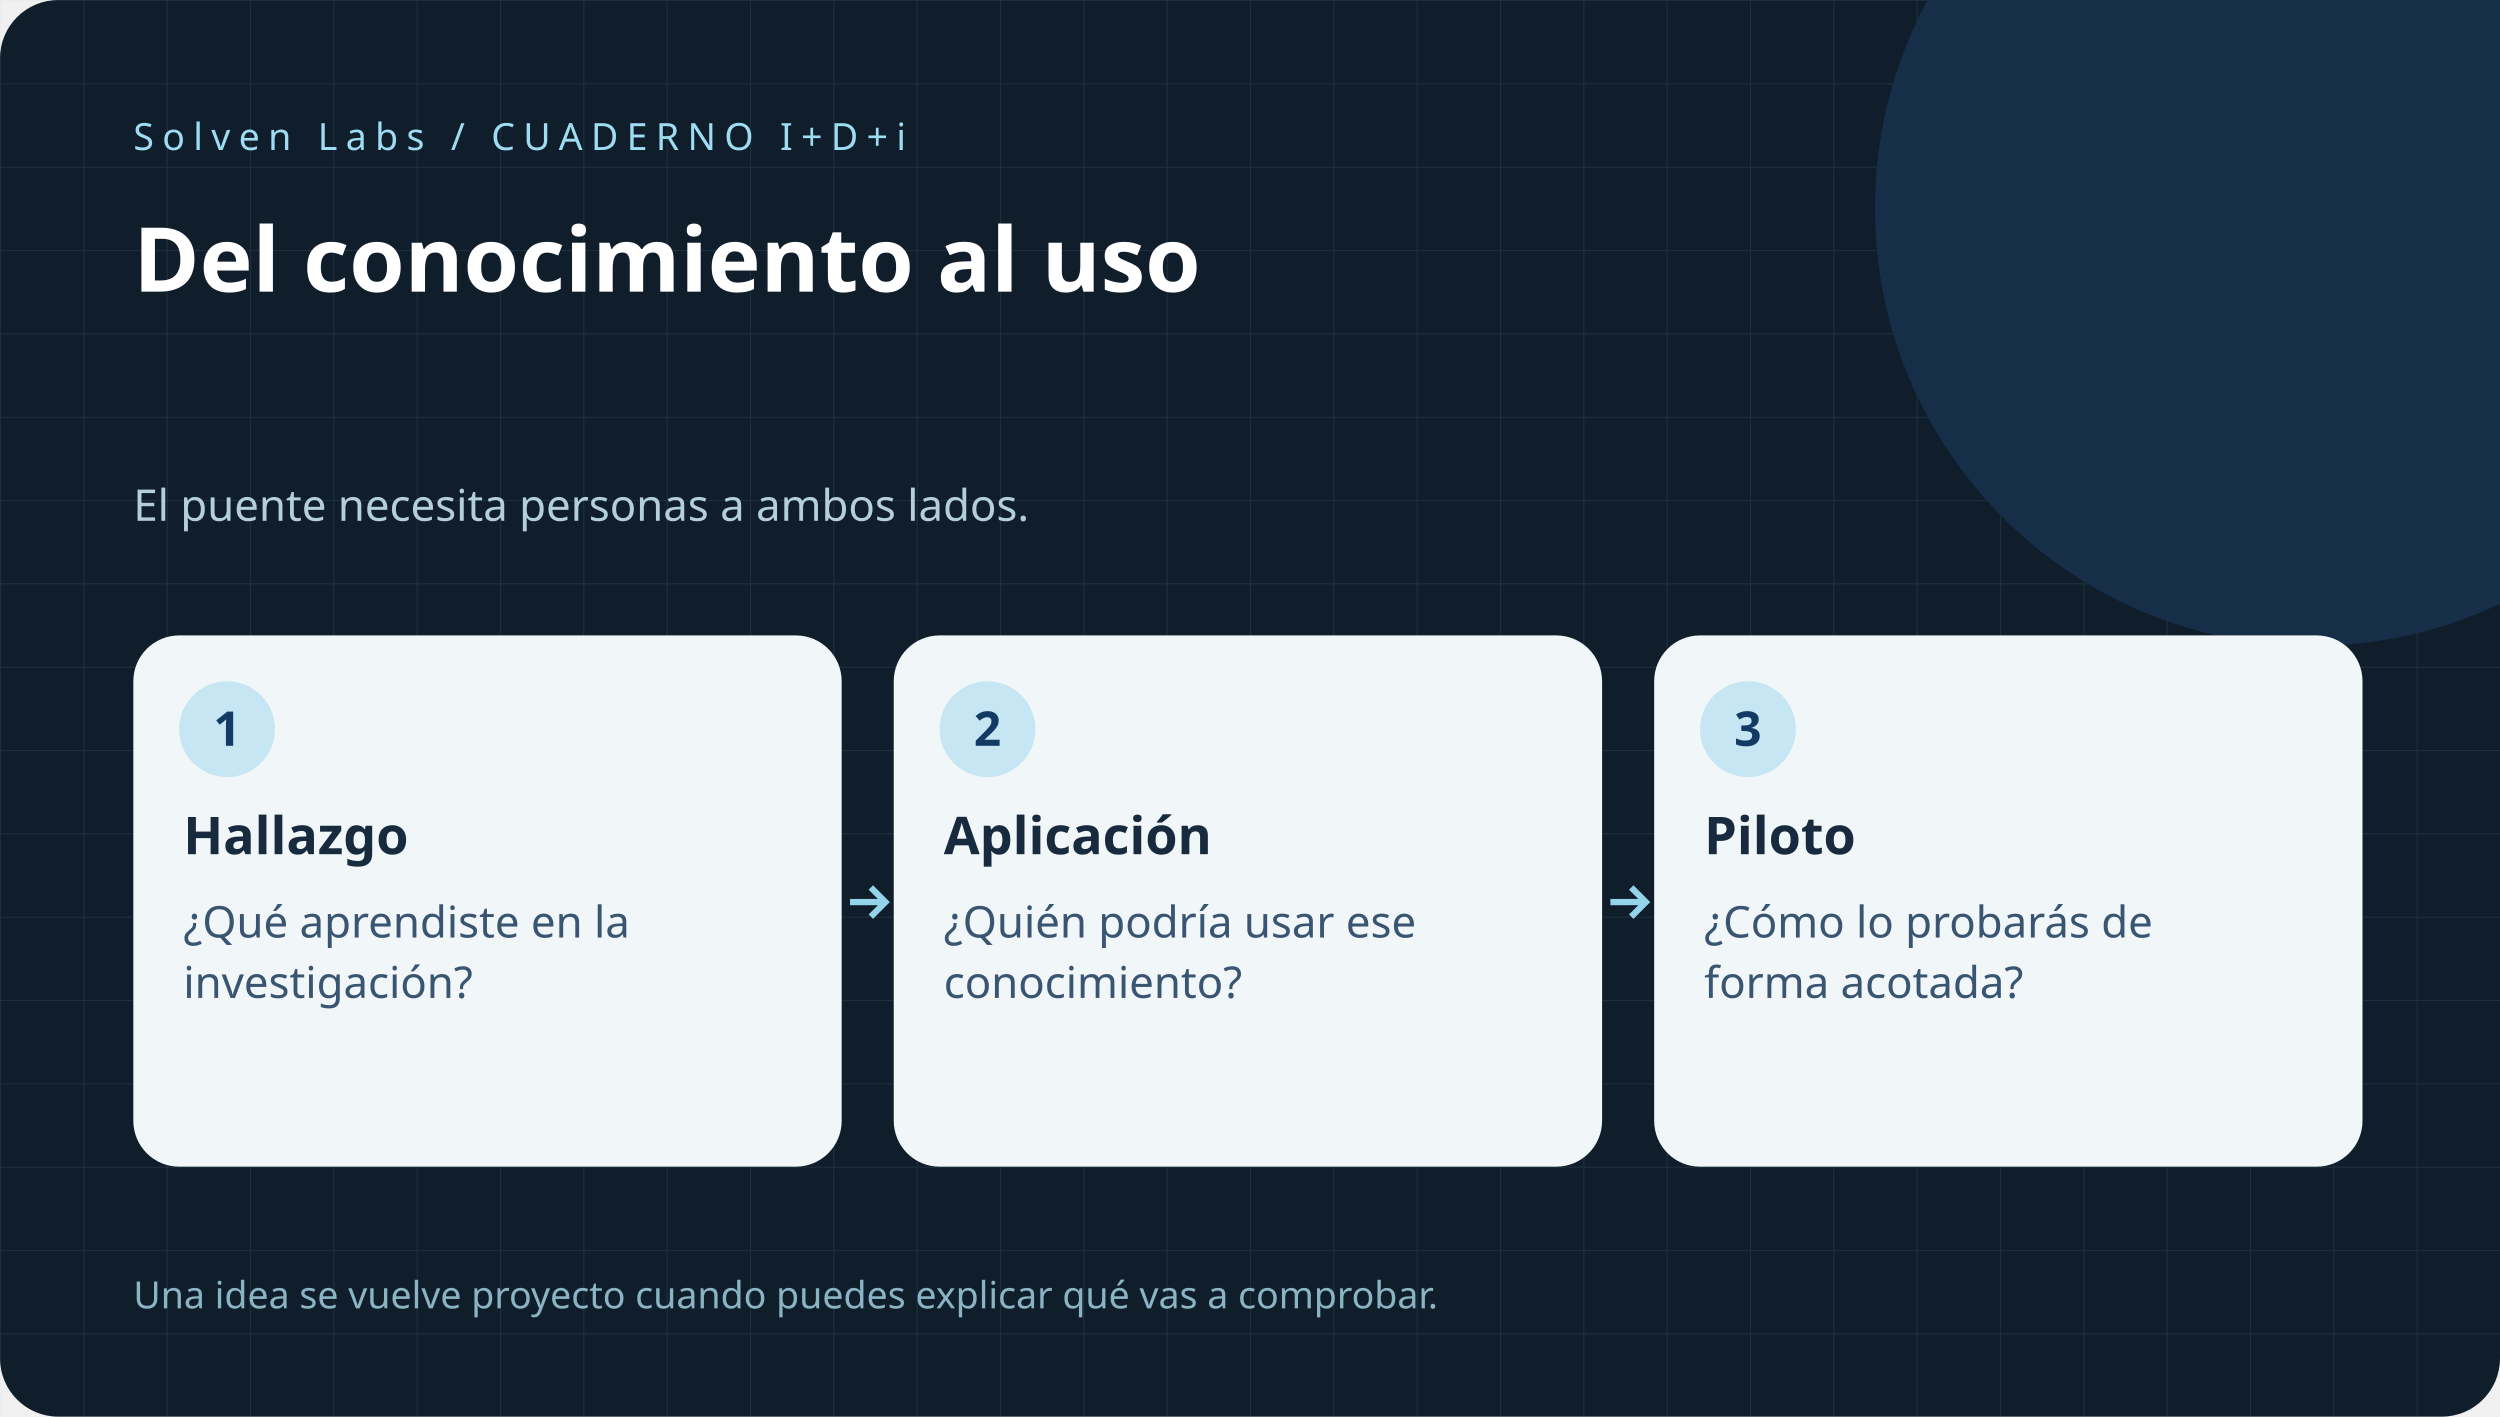
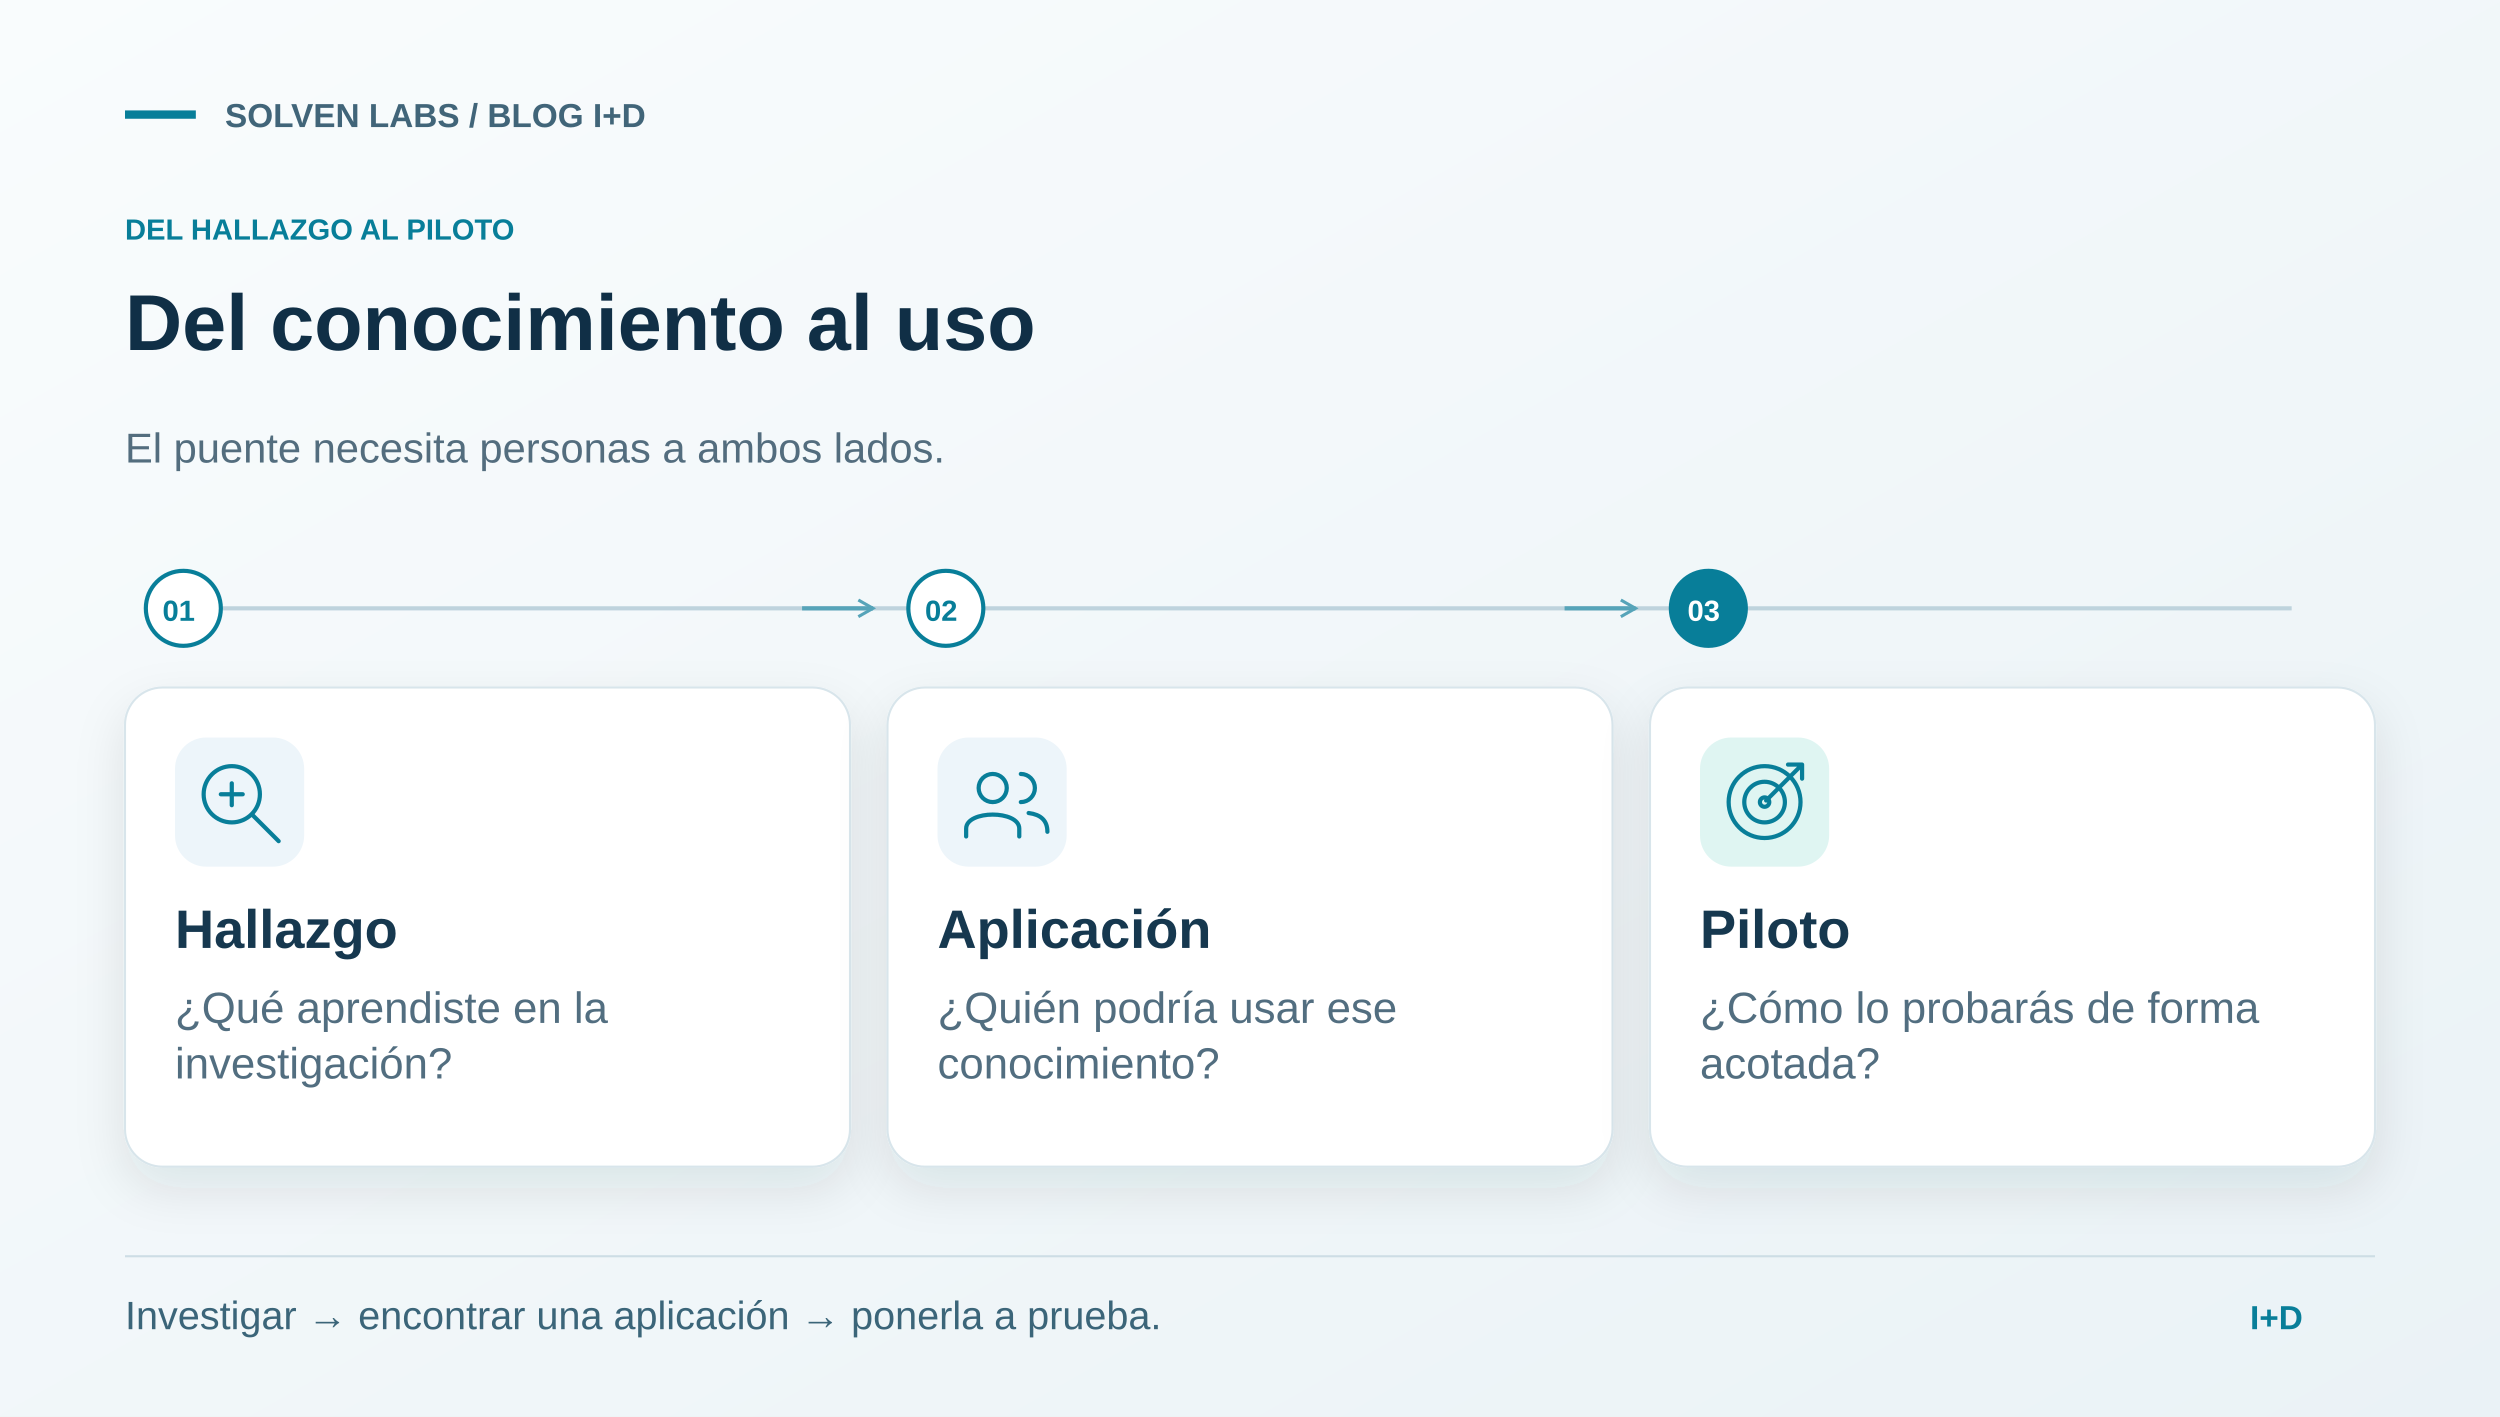
- <svg xmlns="http://www.w3.org/2000/svg" viewBox="0 0 1200 680" role="img">
+ <svg xmlns="http://www.w3.org/2000/svg" viewBox="0 0 1200 680" role="img" aria-labelledby="title desc">
  <defs>
-     <pattern id="g" width="40" height="40" patternUnits="userSpaceOnUse">
-       <path d="M40 0H0V40" fill="none" stroke="#a4d9ec" stroke-opacity=".09" />
-     </pattern>
+     <linearGradient id="paper" x2="1" y2="1">
+       <stop stop-color="#f9fcfd" />
+       <stop offset="1" stop-color="#eaf2f6" />
+     </linearGradient>
+     <linearGradient id="night" x2="1" y2="1">
+       <stop stop-color="#102d45" />
+       <stop offset="1" stop-color="#061b2b" />
+     </linearGradient>
+     <linearGradient id="glass" x2="0" y2="1">
+       <stop stop-color="#fff" stop-opacity=".12" />
+       <stop offset="1" stop-color="#fff" stop-opacity=".025" />
+     </linearGradient>
+     <filter id="shadow" x="-30%" y="-30%" width="160%" height="180%">
+       <feDropShadow dx="0" dy="10" stdDeviation="12" flood-color="#052d45" flood-opacity=".1" />
+     </filter>
+     <marker id="arrow" viewBox="0 0 10 10" refX="8" refY="5" markerWidth="5" markerHeight="5" orient="auto">
+       <path d="m1 1 7 4-7 4" fill="none" stroke="#56a4b9" stroke-width="1.5" />
+     </marker>
  </defs>
-   <rect width="1200" height="680" rx="28" fill="#101e2c" />
-   <rect width="1200" height="680" fill="url(#g)" />
-   <circle cx="1110" cy="100" r="210" fill="#162e48" />
-   <text x="64" y="72" font-family="sans-serif" font-size="18" letter-spacing="4" fill="#9edcf2">Solven Labs / CUADERNO I+D+i</text>
-   <text x="64" y="140" font-family="sans-serif" font-size="43" font-weight="700" fill="#fff">Del conocimiento al uso</text>
-   <text x="64" y="250" font-family="sans-serif" font-size="21" fill="#b4cfd9">El puente necesita personas a ambos lados.</text>
-   <rect x="64" y="305" width="340" height="255" rx="22" fill="#f1f7f9" />
-   <circle cx="109" cy="350" r="23" fill="#c5e6f2" />
-   <text x="109" y="358" text-anchor="middle" font-family="sans-serif" font-weight="700" font-size="23" fill="#123a64">1</text>
-   <text x="88" y="410" font-family="sans-serif" font-size="25" font-weight="700" fill="#172a3e">Hallazgo</text>
-   <text x="88" y="450" font-family="sans-serif" font-size="21" fill="#3a5572">¿Qué aprendiste en la</text>
-   <text x="88" y="479" font-family="sans-serif" font-size="21" fill="#3a5572">investigación?</text>
-   <path d="M408 433h17m-7-7 7 7-7 7" fill="none" stroke="#93d4eb" stroke-width="3" />
-   <rect x="429" y="305" width="340" height="255" rx="22" fill="#f1f7f9" />
-   <circle cx="474" cy="350" r="23" fill="#c5e6f2" />
-   <text x="474" y="358" text-anchor="middle" font-family="sans-serif" font-weight="700" font-size="23" fill="#123a64">2</text>
-   <text x="453" y="410" font-family="sans-serif" font-size="25" font-weight="700" fill="#172a3e">Aplicación</text>
-   <text x="453" y="450" font-family="sans-serif" font-size="21" fill="#3a5572">¿Quién podría usar ese</text>
-   <text x="453" y="479" font-family="sans-serif" font-size="21" fill="#3a5572">conocimiento?</text>
-   <path d="M773 433h17m-7-7 7 7-7 7" fill="none" stroke="#93d4eb" stroke-width="3" />
-   <rect x="794" y="305" width="340" height="255" rx="22" fill="#f1f7f9" />
-   <circle cx="839" cy="350" r="23" fill="#c5e6f2" />
-   <text x="839" y="358" text-anchor="middle" font-family="sans-serif" font-weight="700" font-size="23" fill="#123a64">3</text>
-   <text x="818" y="410" font-family="sans-serif" font-size="25" font-weight="700" fill="#172a3e">Piloto</text>
-   <text x="818" y="450" font-family="sans-serif" font-size="21" fill="#3a5572">¿Cómo lo probarás de</text>
-   <text x="818" y="479" font-family="sans-serif" font-size="21" fill="#3a5572">forma acotada?</text>
-   <text x="64" y="628" font-family="sans-serif" font-size="18" fill="#8ab4c3">Una idea se vuelve proyecto cuando puedes explicar qué vas a comprobar.</text>
+   <g font-family="Arial, Helvetica, sans-serif">
+     <rect width="1200" height="680" fill="url(#paper)" />
+     <path d="M60 55h34" stroke="#087e99" stroke-width="4" />
+     <text x="108" y="61" fill="#416579" font-size="16" font-weight="700">SOLVEN LABS  /  BLOG I+D</text>
+     <text x="60" y="115" fill="#087e99" font-size="14" font-weight="700">DEL HALLAZGO AL PILOTO</text>
+     <text x="60" y="168" fill="#102f46" font-size="38" font-weight="700">Del conocimiento al uso</text>
+     <text x="60" y="222" fill="#536d7e" font-size="20" font-weight="400">El puente necesita personas a ambos lados.</text>
+     <path d="M96 292H1100" stroke="#bed3dd" stroke-width="2" />
+     <circle cx="88" cy="292" r="18" fill="#fff" stroke="#087e99" stroke-width="2" />
+     <text x="78" y="298" fill="#087e99" font-size="14" font-weight="700">01</text>
+     <rect x="60" y="330" width="348" height="230" rx="18" fill="#fff" stroke="#d8e5eb" filter="url(#shadow)" />
+     <rect x="84" y="354" width="62" height="62" rx="15" fill="#edf5fa" />
+     <g transform="translate(91 361) scale(0.75)" fill="none" stroke="#087e99" stroke-width="2.7" stroke-linecap="round" stroke-linejoin="round">
+       <circle cx="27" cy="27" r="18" />
+       <path d="m40 40 17 17M20 27h14M27 20v14" />
+     </g>
+     <text x="84" y="455" fill="#16384f" font-size="26" font-weight="700">Hallazgo</text>
+     <text x="84" y="491" fill="#526e80" font-size="21" font-weight="400">¿Qué aprendiste en la</text>
+     <text x="84" y="517.67" fill="#526e80" font-size="21" font-weight="400">investigación?</text>
+     <path d="M385 292h34" stroke="#56a4b9" stroke-width="2" marker-end="url(#arrow)" />
+     <circle cx="454" cy="292" r="18" fill="#fff" stroke="#087e99" stroke-width="2" />
+     <text x="444" y="298" fill="#087e99" font-size="14" font-weight="700">02</text>
+     <rect x="426" y="330" width="348" height="230" rx="18" fill="#fff" stroke="#d8e5eb" filter="url(#shadow)" />
+     <rect x="450" y="354" width="62" height="62" rx="15" fill="#edf5fa" />
+     <g transform="translate(457 361) scale(0.75)" fill="none" stroke="#087e99" stroke-width="2.7" stroke-linecap="round" stroke-linejoin="round">
+       <circle cx="26" cy="23" r="9" />
+       <path d="M9 54v-5c0-12 34-12 34 0v5M44 14a9 9 0 0 1 0 18M49 39c8 1 12 5 12 12" />
+     </g>
+     <text x="450" y="455" fill="#16384f" font-size="26" font-weight="700">Aplicación</text>
+     <text x="450" y="491" fill="#526e80" font-size="21" font-weight="400">¿Quién podría usar ese</text>
+     <text x="450" y="517.67" fill="#526e80" font-size="21" font-weight="400">conocimiento?</text>
+     <path d="M751 292h34" stroke="#56a4b9" stroke-width="2" marker-end="url(#arrow)" />
+     <circle cx="820" cy="292" r="18" fill="#087e99" stroke="#087e99" stroke-width="2" />
+     <text x="810" y="298" fill="#fff" font-size="14" font-weight="700">03</text>
+     <rect x="792" y="330" width="348" height="230" rx="18" fill="#fff" stroke="#d8e5eb" filter="url(#shadow)" />
+     <rect x="816" y="354" width="62" height="62" rx="15" fill="#dff5f2" />
+     <g transform="translate(823 361) scale(0.75)" fill="none" stroke="#087e99" stroke-width="2.7" stroke-linecap="round" stroke-linejoin="round">
+       <circle cx="32" cy="32" r="23" />
+       <circle cx="32" cy="32" r="13" />
+       <circle cx="32" cy="32" r="3" />
+       <path d="m33 31 23-23M47 8h9v9" />
+     </g>
+     <text x="816" y="455" fill="#16384f" font-size="26" font-weight="700">Piloto</text>
+     <text x="816" y="491" fill="#526e80" font-size="21" font-weight="400">¿Cómo lo probarás de forma</text>
+     <text x="816" y="517.67" fill="#526e80" font-size="21" font-weight="400">acotada?</text>
+     <path d="M60 603h1080" stroke="#cddde5" />
+     <text x="60" y="638" fill="#3b6579" font-size="19" font-weight="400">Investigar → encontrar una aplicación → ponerla a prueba.</text>
+     <text x="1080" y="638" fill="#087e99" font-size="16" font-weight="700">I+D</text>
+   </g>
</svg>
